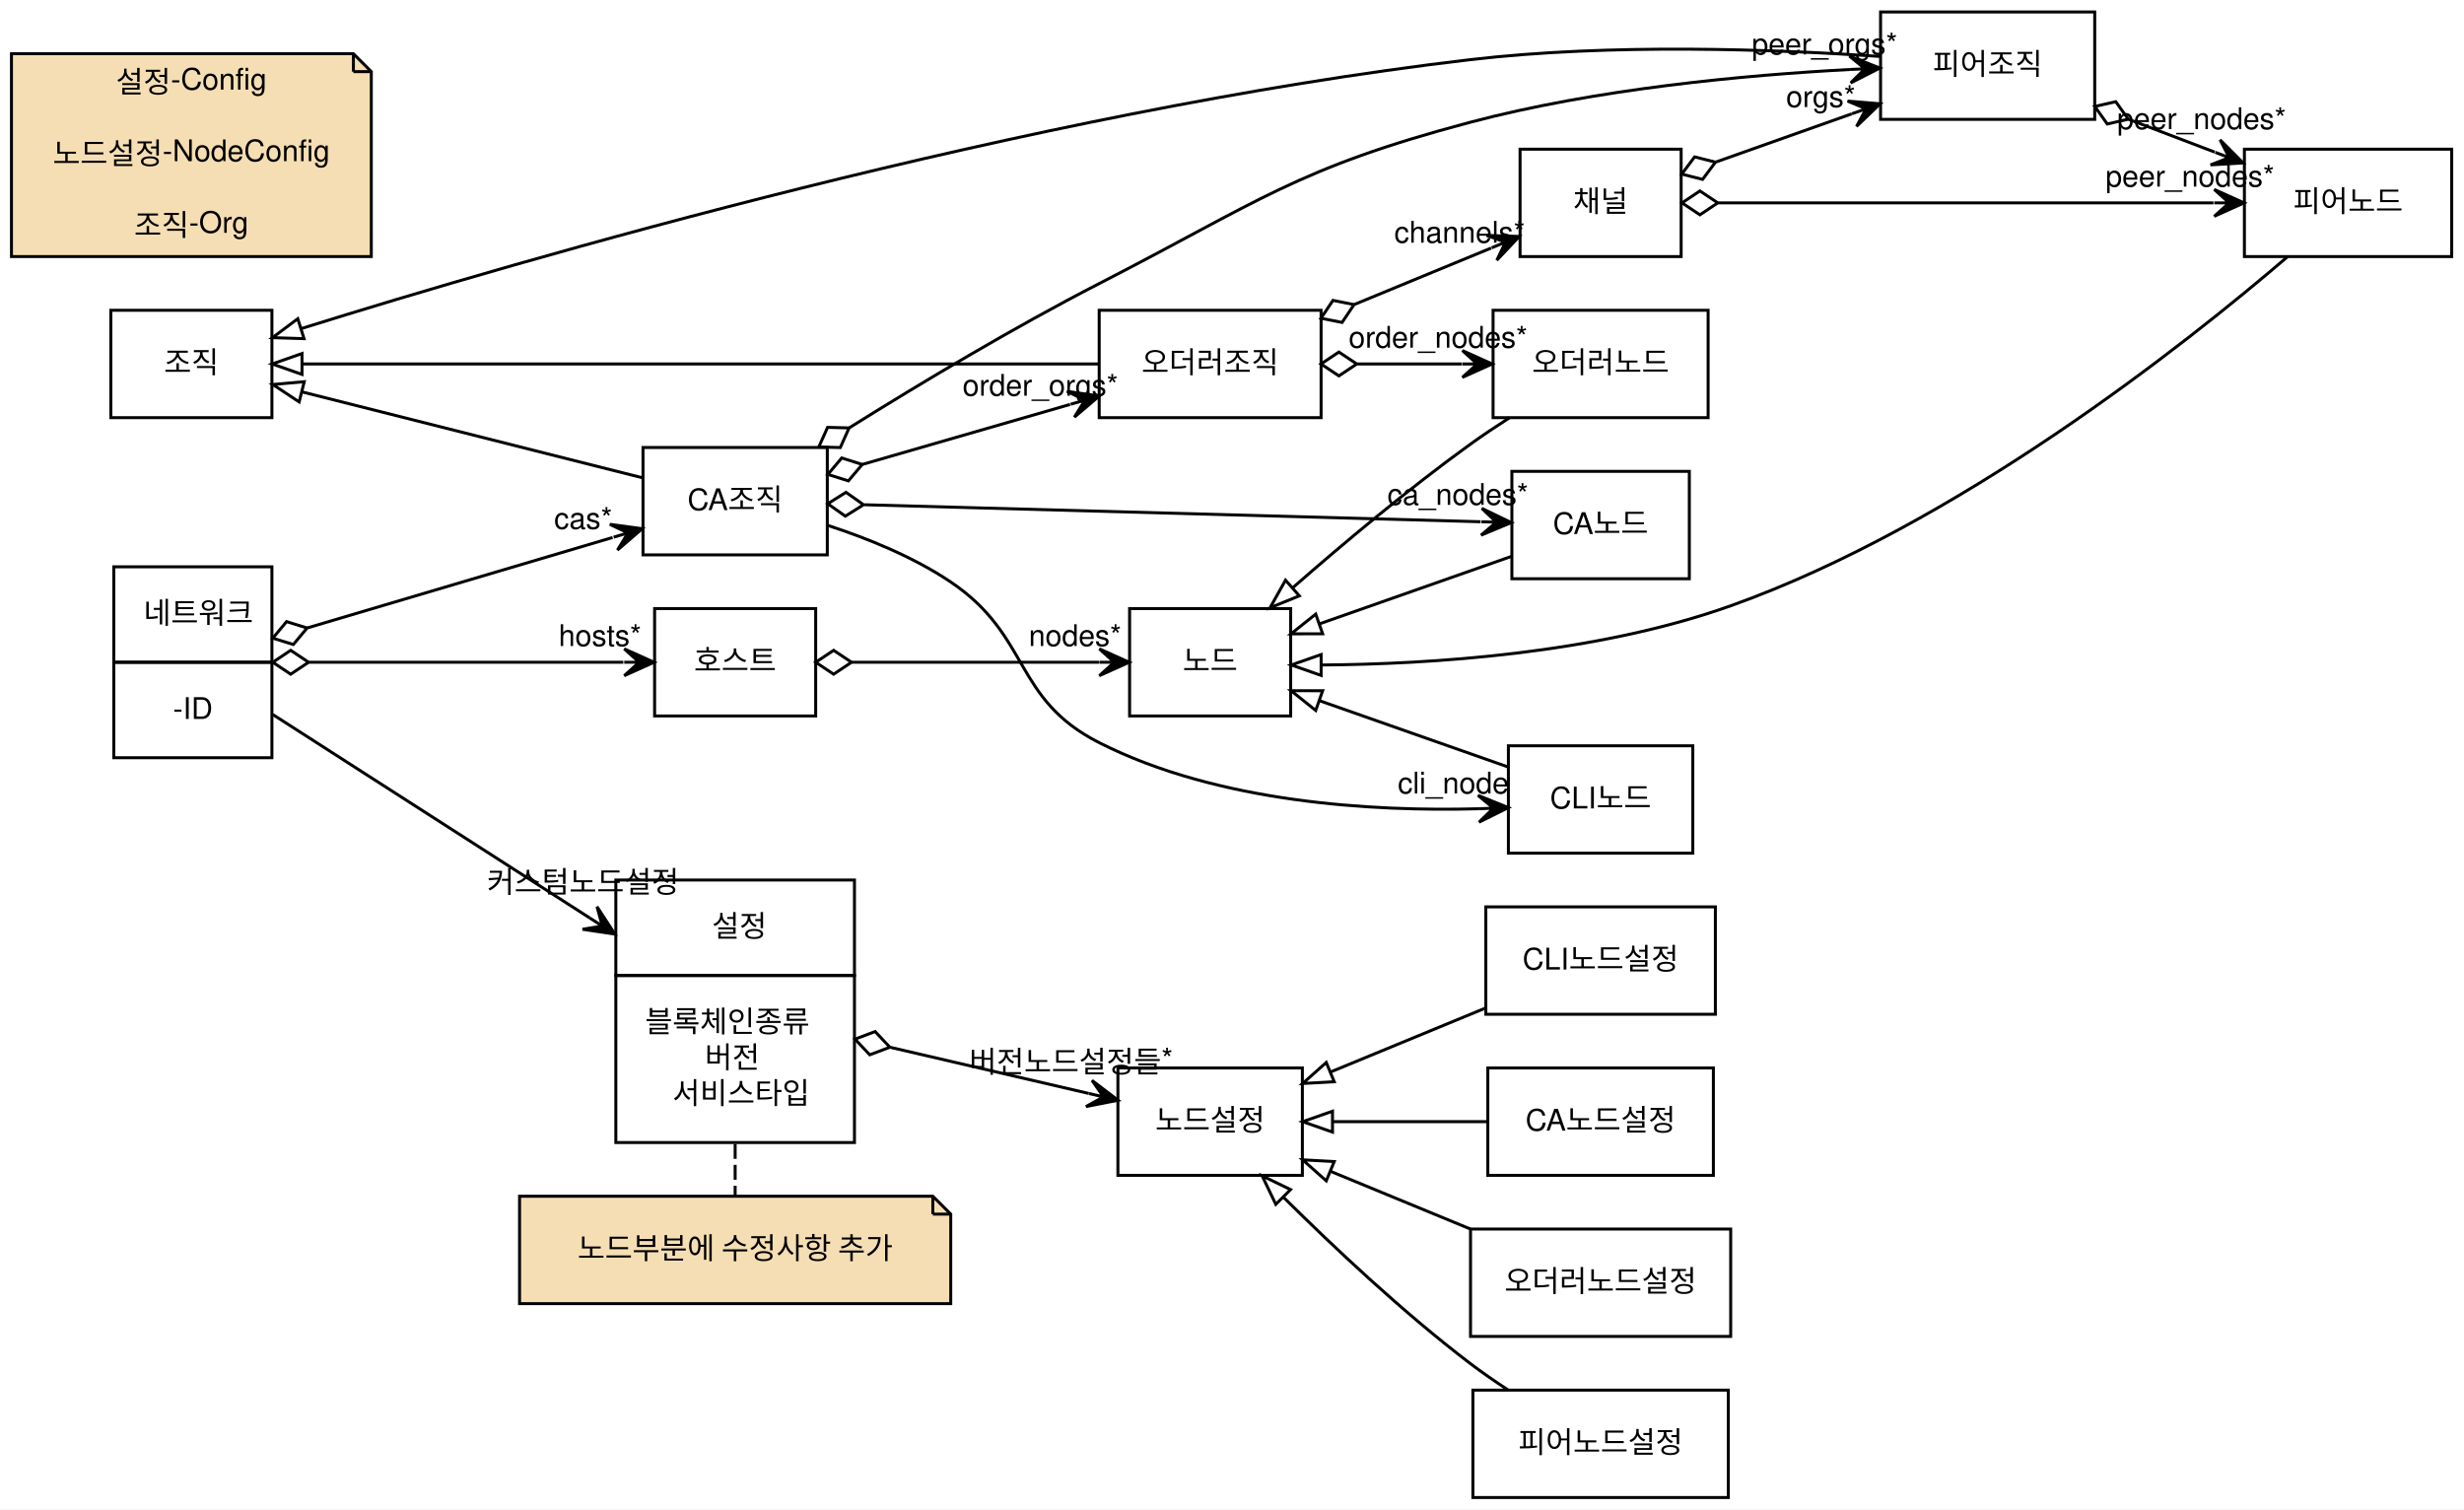
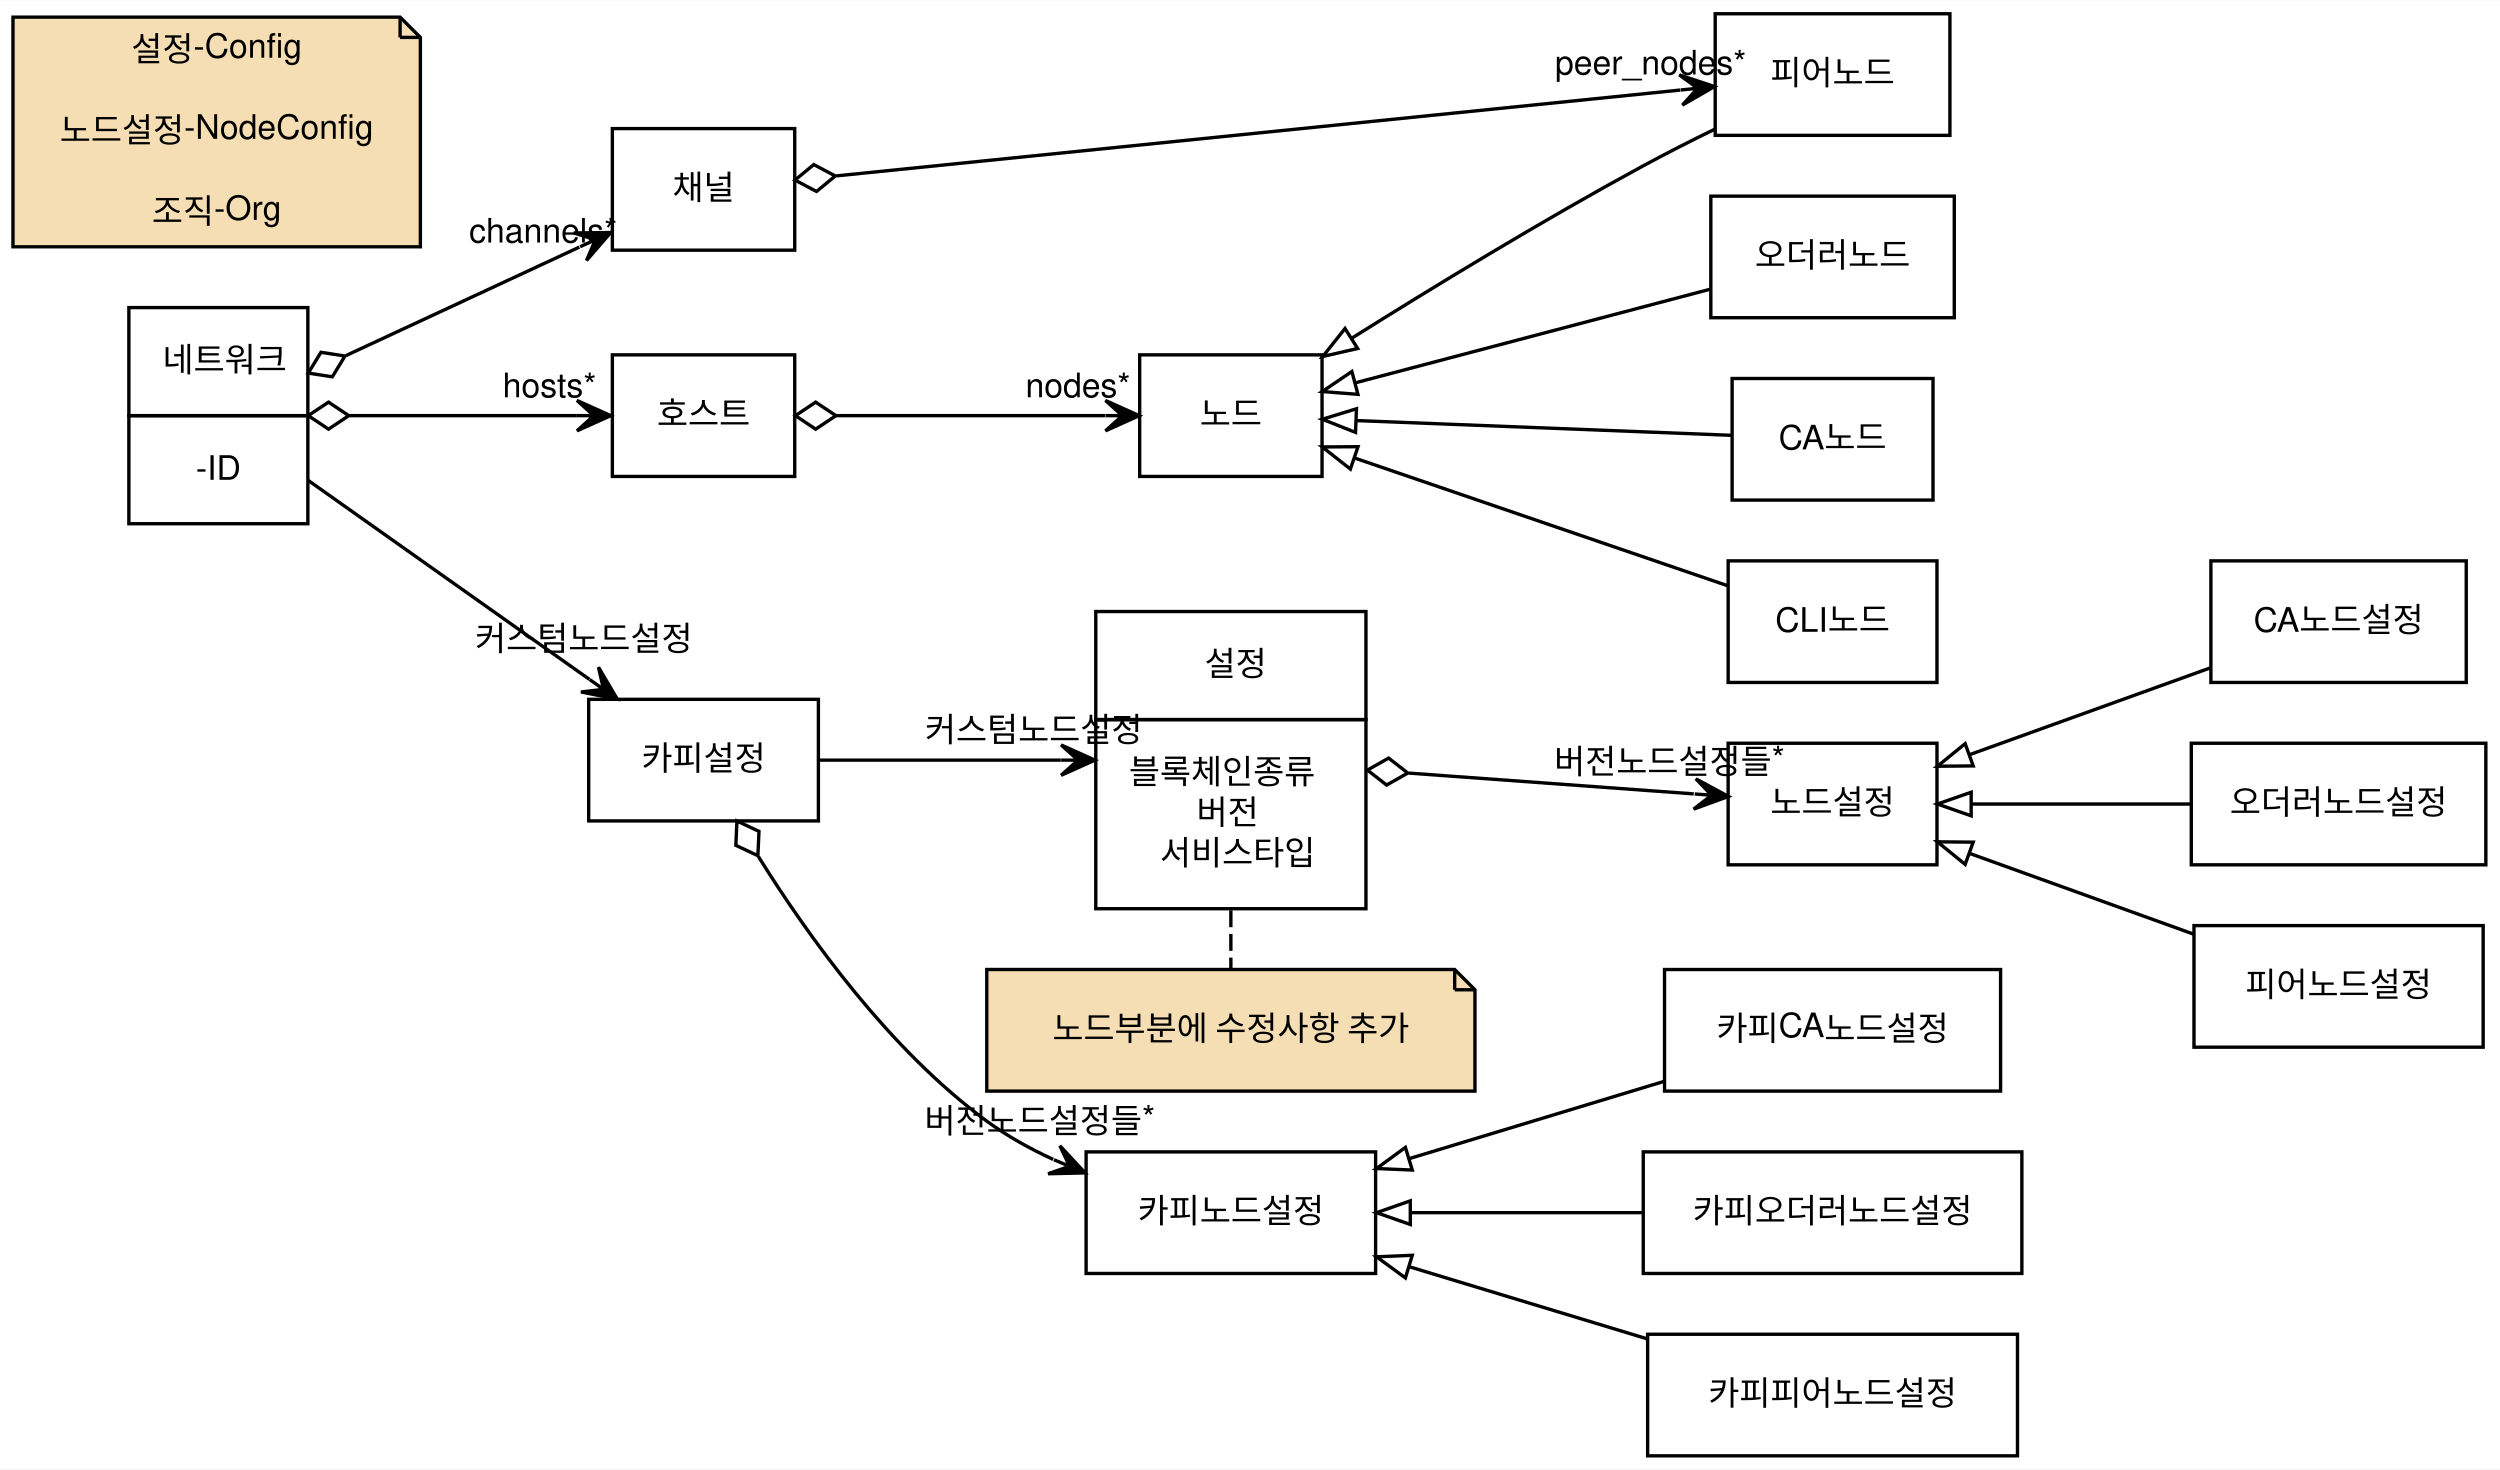
- <svg xmlns="http://www.w3.org/2000/svg" width="826pt" height="506pt" viewBox="0.00 0.00 826.04 506.00">
-   <g id="graph0" class="graph" transform="scale(1 1) rotate(0) translate(4 502)">
-     <polygon fill="#ffffff" stroke="transparent" points="-4,4 -4,-502 822.044,-502 822.044,4 -4,4" />
+ <svg xmlns="http://www.w3.org/2000/svg" width="740pt" height="435pt" viewBox="0.00 0.00 740.26 435.00">
+   <g id="graph0" class="graph" transform="scale(1 1) rotate(0) translate(4 431)">
+     <polygon fill="#ffffff" stroke="transparent" points="-4,4 -4,-431 736.264,-431 736.264,4 -4,4" />
    <g id="node1" class="node">
-       <polygon fill="none" stroke="#000000" points="34.158,-280 34.158,-312 87.158,-312 87.158,-280 34.158,-280" />
-       <text text-anchor="start" x="44.109" y="-293" font-family="Helvetica,sans-Serif" font-size="10.00" fill="#000000">네트워크</text>
-       <polygon fill="none" stroke="#000000" points="34.158,-248 34.158,-280 87.158,-280 87.158,-248 34.158,-248" />
-       <text text-anchor="start" x="53.995" y="-261" font-family="Helvetica,sans-Serif" font-size="10.00" fill="#000000">-ID</text>
+       <polygon fill="none" stroke="#000000" points="34.158,-308 34.158,-340 87.158,-340 87.158,-308 34.158,-308" />
+       <text text-anchor="start" x="44.109" y="-321" font-family="Helvetica,sans-Serif" font-size="10.00" fill="#000000">네트워크</text>
+       <polygon fill="none" stroke="#000000" points="34.158,-276 34.158,-308 87.158,-308 87.158,-276 34.158,-276" />
+       <text text-anchor="start" x="53.995" y="-289" font-family="Helvetica,sans-Serif" font-size="10.00" fill="#000000">-ID</text>
    </g>
    <g id="node2" class="node">
-       <polygon fill="none" stroke="#000000" points="273.346,-352 211.562,-352 211.562,-316 273.346,-316 273.346,-352" />
-       <text text-anchor="middle" x="242.454" y="-331" font-family="Helvetica,sans-Serif" font-size="10.00" fill="#000000">CA조직</text>
+       <polygon fill="none" stroke="#000000" points="231.321,-393 177.321,-393 177.321,-357 231.321,-357 231.321,-393" />
+       <text text-anchor="middle" x="204.321" y="-372" font-family="Helvetica,sans-Serif" font-size="10.00" fill="#000000">채널</text>
    </g>
    <g id="edge1" class="edge">
-       <path fill="none" stroke="#000000" d="M99.092,-291.533C129.189,-300.448 170.746,-312.759 201.371,-321.83" />
-       <polygon fill="none" stroke="#000000" points="98.955,-291.493 92.066,-293.624 87.45,-288.084 94.339,-285.953 98.955,-291.493" />
-       <polygon fill="#000000" stroke="#000000" points="211.306,-324.773 200.439,-326.248 206.512,-323.353 201.717,-321.933 201.717,-321.933 201.717,-321.933 206.512,-323.353 202.995,-317.618 211.306,-324.773 211.306,-324.773" />
-       <text text-anchor="middle" x="191.525" y="-324.729" font-family="Helvetica,sans-Serif" font-size="10.00" fill="#000000">cas*</text>
+       <path fill="none" stroke="#000000" d="M98.421,-325.783C119.824,-335.73 146.371,-348.068 167.531,-357.902" />
+       <polygon fill="none" stroke="#000000" points="98.156,-325.66 91.029,-326.758 87.274,-320.602 94.401,-319.504 98.156,-325.66" />
+       <polygon fill="#000000" stroke="#000000" points="176.836,-362.226 165.871,-362.093 172.302,-360.119 167.768,-358.012 167.768,-358.012 167.768,-358.012 172.302,-360.119 169.664,-353.931 176.836,-362.226 176.836,-362.226" />
+       <text text-anchor="middle" x="156.836" y="-359.252" font-family="Helvetica,sans-Serif" font-size="10.00" fill="#000000">channels*</text>
+     </g>
+     <g id="node4" class="node">
+       <polygon fill="none" stroke="#000000" points="231.321,-326 177.321,-326 177.321,-290 231.321,-290 231.321,-326" />
+       <text text-anchor="middle" x="204.321" y="-305" font-family="Helvetica,sans-Serif" font-size="10.00" fill="#000000">호스트</text>
+     </g>
+     <g id="edge3" class="edge">
+       <path fill="none" stroke="#000000" d="M99.43,-308C120.411,-308 146.107,-308 166.815,-308" />
+       <polygon fill="none" stroke="#000000" points="99.274,-308 93.274,-312 87.274,-308 93.274,-304 99.274,-308" />
+       <polygon fill="#000000" stroke="#000000" points="176.836,-308 166.836,-312.5 171.836,-308 166.836,-308 166.836,-308 166.836,-308 171.836,-308 166.836,-303.5 176.836,-308 176.836,-308" />
+       <text text-anchor="middle" x="158.71" y="-313.452" font-family="Helvetica,sans-Serif" font-size="10.00" fill="#000000">hosts*</text>
+     </g>
+     <g id="node7" class="node">
+       <polygon fill="none" stroke="#000000" points="238.329,-224 170.311,-224 170.311,-188 238.329,-188 238.329,-224" />
+       <text text-anchor="middle" x="204.321" y="-203" font-family="Helvetica,sans-Serif" font-size="10.00" fill="#000000">카피설정</text>
+     </g>
+     <g id="edge5" class="edge">
+       <path fill="none" stroke="#000000" d="M87.274,-288.815C110.87,-272.12 145.169,-247.851 170.543,-229.898" />
+       <polygon fill="#000000" stroke="#000000" points="178.778,-224.072 173.214,-233.522 174.696,-226.96 170.615,-229.848 170.615,-229.848 170.615,-229.848 174.696,-226.96 168.016,-226.175 178.778,-224.072 178.778,-224.072" />
+       <text text-anchor="middle" x="168.863" y="-238.441" font-family="Helvetica,sans-Serif" font-size="10.00" fill="#000000">커스텀노드설정</text>
+     </g>
+     <g id="node3" class="node">
+       <polygon fill="none" stroke="#000000" points="573.378,-427 503.878,-427 503.878,-391 573.378,-391 573.378,-427" />
+       <text text-anchor="middle" x="538.628" y="-406" font-family="Helvetica,sans-Serif" font-size="10.00" fill="#000000">피어노드</text>
+     </g>
+     <g id="edge2" class="edge">
+       <path fill="none" stroke="#000000" d="M243.643,-378.999C306.113,-385.353 427.682,-397.716 493.57,-404.417" />
+       <polygon fill="none" stroke="#000000" points="243.333,-378.968 236.96,-382.34 231.395,-377.754 237.769,-374.381 243.333,-378.968" />
+       <polygon fill="#000000" stroke="#000000" points="503.649,-405.442 493.245,-408.908 498.674,-404.937 493.7,-404.431 493.7,-404.431 493.7,-404.431 498.674,-404.937 494.155,-399.954 503.649,-405.442 503.649,-405.442" />
+       <text text-anchor="middle" x="484.76" y="-409.017" font-family="Helvetica,sans-Serif" font-size="10.00" fill="#000000">peer_nodes*</text>
+     </g>
+     <g id="node5" class="node">
+       <polygon fill="none" stroke="#000000" points="387.463,-326 333.463,-326 333.463,-290 387.463,-290 387.463,-326" />
+       <text text-anchor="middle" x="360.463" y="-305" font-family="Helvetica,sans-Serif" font-size="10.00" fill="#000000">노드</text>
+     </g>
+     <g id="edge4" class="edge">
+       <path fill="none" stroke="#000000" d="M243.679,-308C268.063,-308 299.194,-308 323.181,-308" />
+       <polygon fill="none" stroke="#000000" points="243.518,-308 237.518,-312 231.518,-308 237.518,-304 243.518,-308" />
+       <polygon fill="#000000" stroke="#000000" points="333.315,-308 323.315,-312.5 328.315,-308 323.315,-308 323.315,-308 323.315,-308 328.315,-308 323.315,-303.5 333.315,-308 333.315,-308" />
+       <text text-anchor="middle" x="315.189" y="-313.452" font-family="Helvetica,sans-Serif" font-size="10.00" fill="#000000">nodes*</text>
+     </g>
+     <g id="edge17" class="edge">
+       <path fill="none" stroke="#000000" d="M396.135,-330.852C420.215,-345.969 452.903,-365.895 482.601,-382 489.34,-385.654 496.651,-389.359 503.697,-392.804" />
+       <polygon fill="none" stroke="#000000" points="398,-327.89 387.674,-325.516 394.266,-333.811 398,-327.89" />
+     </g>
+     <g id="node17" class="node">
+       <polygon fill="none" stroke="#000000" points="574.673,-373 502.583,-373 502.583,-337 574.673,-337 574.673,-373" />
+       <text text-anchor="middle" x="538.628" y="-352" font-family="Helvetica,sans-Serif" font-size="10.00" fill="#000000">오더러노드</text>
+     </g>
+     <g id="edge16" class="edge">
+       <path fill="none" stroke="#000000" d="M397.43,-317.752C428.203,-325.87 471.772,-337.363 502.351,-345.43" />
+       <polygon fill="none" stroke="#000000" points="398.084,-314.305 387.522,-315.138 396.299,-321.073 398.084,-314.305" />
+     </g>
+     <g id="node18" class="node">
+       <polygon fill="none" stroke="#000000" points="568.371,-319 508.885,-319 508.885,-283 568.371,-283 568.371,-319" />
+       <text text-anchor="middle" x="538.628" y="-298" font-family="Helvetica,sans-Serif" font-size="10.00" fill="#000000">CA노드</text>
+     </g>
+     <g id="edge18" class="edge">
+       <path fill="none" stroke="#000000" d="M397.666,-306.538C430.604,-305.244 478.067,-303.379 508.63,-302.179" />
+       <polygon fill="none" stroke="#000000" points="397.377,-303.047 387.522,-306.937 397.652,-310.041 397.377,-303.047" />
+     </g>
+     <g id="node19" class="node">
+       <polygon fill="none" stroke="#000000" points="569.54,-265 507.716,-265 507.716,-229 569.54,-229 569.54,-265" />
+       <text text-anchor="middle" x="538.628" y="-244" font-family="Helvetica,sans-Serif" font-size="10.00" fill="#000000">CLI노드</text>
+     </g>
+     <g id="edge19" class="edge">
+       <path fill="none" stroke="#000000" d="M397.148,-295.44C429.779,-284.267 476.963,-268.113 507.715,-257.584" />
+       <polygon fill="none" stroke="#000000" points="395.849,-292.185 387.522,-298.735 398.117,-298.807 395.849,-292.185" />
+     </g>
+     <g id="node6" class="node">
+       <polygon fill="none" stroke="#000000" points="320.463,-218 320.463,-250 400.463,-250 400.463,-218 320.463,-218" />
+       <text text-anchor="start" x="352.681" y="-231" font-family="Helvetica,sans-Serif" font-size="10.00" fill="#000000">설정</text>
+       <polygon fill="none" stroke="#000000" points="320.463,-162 320.463,-218 400.463,-218 400.463,-162 320.463,-162" />
+       <text text-anchor="start" x="330.262" y="-199" font-family="Helvetica,sans-Serif" font-size="10.00" fill="#000000">블록체인종류</text>
+       <text text-anchor="start" x="350.301" y="-187" font-family="Helvetica,sans-Serif" font-size="10.00" fill="#000000">버전</text>
+       <text text-anchor="start" x="339.466" y="-175" font-family="Helvetica,sans-Serif" font-size="10.00" fill="#000000">서비스타입</text>
+     </g>
+     <g id="node9" class="node">
+       <polygon fill="none" stroke="#000000" points="569.547,-211 507.709,-211 507.709,-175 569.547,-175 569.547,-211" />
+       <text text-anchor="middle" x="538.628" y="-190" font-family="Helvetica,sans-Serif" font-size="10.00" fill="#000000">노드설정</text>
+     </g>
+     <g id="edge8" class="edge">
+       <path fill="none" stroke="#000000" d="M413.175,-202.154C440.126,-200.187 472.439,-197.829 497.521,-195.999" />
+       <polygon fill="none" stroke="#000000" points="412.86,-202.177 407.167,-206.603 400.891,-203.05 406.584,-198.624 412.86,-202.177" />
+       <polygon fill="#000000" stroke="#000000" points="507.791,-195.25 498.145,-200.466 502.804,-195.614 497.818,-195.978 497.818,-195.978 497.818,-195.978 502.804,-195.614 497.49,-191.49 507.791,-195.25 507.791,-195.25" />
+       <text text-anchor="middle" x="490.328" y="-201.999" font-family="Helvetica,sans-Serif" font-size="10.00" fill="#000000">버전노드설정들*</text>
    </g>
    <g id="node10" class="node">
-       <polygon fill="none" stroke="#000000" points="269.454,-298 215.454,-298 215.454,-262 269.454,-262 269.454,-298" />
-       <text text-anchor="middle" x="242.454" y="-277" font-family="Helvetica,sans-Serif" font-size="10.00" fill="#000000">호스트</text>
+       <polygon fill="#f5deb3" stroke="#000000" points="426.739,-144 288.187,-144 288.187,-108 432.739,-108 432.739,-138 426.739,-144" />
+       <polyline fill="none" stroke="#000000" points="426.739,-144 426.739,-138 " />
+       <polyline fill="none" stroke="#000000" points="432.739,-138 426.739,-138 " />
+       <text text-anchor="middle" x="360.463" y="-123" font-family="Helvetica,sans-Serif" font-size="10.00" fill="#000000">노드부분에 수정사항 추가</text>
+     </g>
+     <g id="edge9" class="edge">
+       <path fill="none" stroke="#000000" stroke-dasharray="5,2" d="M360.463,-161.527C360.463,-155.727 360.463,-149.926 360.463,-144.125" />
+     </g>
+     <g id="edge7" class="edge">
+       <path fill="none" stroke="#000000" d="M238.587,-206C259.544,-206 286.728,-206 310.104,-206" />
+       <polygon fill="#000000" stroke="#000000" points="320.199,-206 310.199,-210.5 315.199,-206 310.199,-206 310.199,-206 310.199,-206 315.199,-206 310.199,-201.5 320.199,-206 320.199,-206" />
+       <text text-anchor="middle" x="302.072" y="-211.452" font-family="Helvetica,sans-Serif" font-size="10.00" fill="#000000">커스텀노드설정</text>
+     </g>
+     <g id="node8" class="node">
+       <polygon fill="none" stroke="#000000" points="403.326,-90 317.6,-90 317.6,-54 403.326,-54 403.326,-90" />
+       <text text-anchor="middle" x="360.463" y="-69" font-family="Helvetica,sans-Serif" font-size="10.00" fill="#000000">카피노드설정</text>
+     </g>
+     <g id="edge6" class="edge">
+       <path fill="none" stroke="#000000" d="M220.577,-177.428C235.466,-153.534 259.53,-120.069 288.325,-99 294.261,-94.657 300.976,-90.934 307.861,-87.765" />
+       <polygon fill="none" stroke="#000000" points="220.413,-177.699 220.736,-184.903 214.21,-187.972 213.887,-180.769 220.413,-177.699" />
+       <polygon fill="#000000" stroke="#000000" points="317.298,-83.78 309.836,-91.815 312.692,-85.725 308.086,-87.67 308.086,-87.67 308.086,-87.67 312.692,-85.725 306.336,-83.524 317.298,-83.78 317.298,-83.78" />
+       <text text-anchor="middle" x="303.887" y="-95.617" font-family="Helvetica,sans-Serif" font-size="10.00" fill="#000000">버전노드설정들*</text>
+     </g>
+     <g id="node14" class="node">
+       <polygon fill="none" stroke="#000000" points="588.379,-144 488.877,-144 488.877,-108 588.379,-108 588.379,-144" />
+       <text text-anchor="middle" x="538.628" y="-123" font-family="Helvetica,sans-Serif" font-size="10.00" fill="#000000">카피CA노드설정</text>
+     </g>
+     <g id="edge13" class="edge">
+       <path fill="none" stroke="#000000" d="M413.192,-87.982C437.054,-95.214 465.115,-103.719 488.64,-110.849" />
+       <polygon fill="none" stroke="#000000" points="414.177,-84.623 403.592,-85.072 412.147,-91.322 414.177,-84.623" />
+     </g>
+     <g id="node15" class="node">
+       <polygon fill="none" stroke="#000000" points="594.682,-90 482.574,-90 482.574,-54 594.682,-54 594.682,-90" />
+       <text text-anchor="middle" x="538.628" y="-69" font-family="Helvetica,sans-Serif" font-size="10.00" fill="#000000">카피오더러노드설정</text>
+     </g>
+     <g id="edge14" class="edge">
+       <path fill="none" stroke="#000000" d="M413.616,-72C435.309,-72 460.418,-72 482.416,-72" />
+       <polygon fill="none" stroke="#000000" points="413.592,-68.5 403.592,-72 413.592,-75.5 413.592,-68.5" />
+     </g>
+     <g id="node16" class="node">
+       <polygon fill="none" stroke="#000000" points="593.386,-36 483.87,-36 483.87,0 593.386,0 593.386,-36" />
+       <text text-anchor="middle" x="538.628" y="-15" font-family="Helvetica,sans-Serif" font-size="10.00" fill="#000000">카피피어노드설정</text>
+     </g>
+     <g id="edge15" class="edge">
+       <path fill="none" stroke="#000000" d="M413.196,-56.017C435.421,-49.281 461.29,-41.44 483.742,-34.636" />
+       <polygon fill="none" stroke="#000000" points="412.147,-52.678 403.592,-58.928 414.177,-59.377 412.147,-52.678" />
+     </g>
+     <g id="node11" class="node">
+       <polygon fill="none" stroke="#000000" points="726.266,-265 650.653,-265 650.653,-229 726.266,-229 726.266,-265" />
+       <text text-anchor="middle" x="688.46" y="-244" font-family="Helvetica,sans-Serif" font-size="10.00" fill="#000000">CA노드설정</text>
+     </g>
+     <g id="edge10" class="edge">
+       <path fill="none" stroke="#000000" d="M579.164,-207.609C601.382,-215.617 628.752,-225.481 650.545,-233.335" />
+       <polygon fill="none" stroke="#000000" points="580.268,-204.287 569.673,-204.189 577.894,-210.872 580.268,-204.287" />
+     </g>
+     <g id="node12" class="node">
+       <polygon fill="none" stroke="#000000" points="732.069,-211 644.85,-211 644.85,-175 732.069,-175 732.069,-211" />
+       <text text-anchor="middle" x="688.46" y="-190" font-family="Helvetica,sans-Serif" font-size="10.00" fill="#000000">오더러노드설정</text>
    </g>
    <g id="edge11" class="edge">
-       <path fill="none" stroke="#000000" d="M99.573,-280C130.831,-280 174.224,-280 204.968,-280" />
-       <polygon fill="none" stroke="#000000" points="99.45,-280 93.45,-284 87.45,-280 93.45,-276 99.45,-280" />
-       <polygon fill="#000000" stroke="#000000" points="215.274,-280 205.274,-284.5 210.274,-280 205.274,-280 205.274,-280 205.274,-280 210.274,-280 205.274,-275.5 215.274,-280 215.274,-280" />
-       <text text-anchor="middle" x="197.148" y="-285.452" font-family="Helvetica,sans-Serif" font-size="10.00" fill="#000000">hosts*</text>
+       <path fill="none" stroke="#000000" d="M579.789,-193C599.931,-193 624.188,-193 644.67,-193" />
+       <polygon fill="none" stroke="#000000" points="579.673,-189.5 569.673,-193 579.673,-196.5 579.673,-189.5" />
    </g>
-     <g id="node12" class="node">
-       <polygon fill="none" stroke="#000000" points="202.454,-175 202.454,-207 282.454,-207 282.454,-175 202.454,-175" />
-       <text text-anchor="start" x="234.672" y="-188" font-family="Helvetica,sans-Serif" font-size="10.00" fill="#000000">설정</text>
-       <polygon fill="none" stroke="#000000" points="202.454,-119 202.454,-175 282.454,-175 282.454,-119 202.454,-119" />
-       <text text-anchor="start" x="212.253" y="-156" font-family="Helvetica,sans-Serif" font-size="10.00" fill="#000000">블록체인종류</text>
-       <text text-anchor="start" x="232.292" y="-144" font-family="Helvetica,sans-Serif" font-size="10.00" fill="#000000">버전</text>
-       <text text-anchor="start" x="221.457" y="-132" font-family="Helvetica,sans-Serif" font-size="10.00" fill="#000000">서비스타입</text>
-     </g>
-     <g id="edge13" class="edge">
-       <path fill="none" stroke="#000000" d="M87.45,-262.484C115.469,-244.501 159.666,-216.134 193.709,-194.285" />
-       <polygon fill="#000000" stroke="#000000" points="202.129,-188.881 196.144,-198.07 197.921,-191.582 193.713,-194.282 193.713,-194.282 193.713,-194.282 197.921,-191.582 191.283,-190.495 202.129,-188.881 202.129,-188.881" />
-       <text text-anchor="middle" x="191.44" y="-202.785" font-family="Helvetica,sans-Serif" font-size="10.00" fill="#000000">커스텀노드설정</text>
-     </g>
-     <g id="node3" class="node">
-       <polygon fill="none" stroke="#000000" points="438.885,-398 364.494,-398 364.494,-362 438.885,-362 438.885,-398" />
-       <text text-anchor="middle" x="401.69" y="-377" font-family="Helvetica,sans-Serif" font-size="10.00" fill="#000000">오더러조직</text>
-     </g>
-     <g id="edge2" class="edge">
-       <path fill="none" stroke="#000000" d="M285.139,-346.331C306.61,-352.533 332.684,-360.066 354.721,-366.432" />
-       <polygon fill="none" stroke="#000000" points="285.063,-346.309 278.188,-348.487 273.534,-342.978 280.409,-340.801 285.063,-346.309" />
-       <polygon fill="#000000" stroke="#000000" points="364.532,-369.266 353.676,-370.814 359.728,-367.878 354.925,-366.49 354.925,-366.49 354.925,-366.49 359.728,-367.878 356.173,-362.167 364.532,-369.266 364.532,-369.266" />
-       <text text-anchor="middle" x="344.772" y="-369.356" font-family="Helvetica,sans-Serif" font-size="10.00" fill="#000000">order_orgs*</text>
-     </g>
-     <g id="node4" class="node">
-       <polygon fill="none" stroke="#000000" points="698.245,-498 626.446,-498 626.446,-462 698.245,-462 698.245,-498" />
-       <text text-anchor="middle" x="662.346" y="-477" font-family="Helvetica,sans-Serif" font-size="10.00" fill="#000000">피어조직</text>
-     </g>
-     <g id="edge3" class="edge">
-       <path fill="none" stroke="#000000" d="M280.816,-358.661C304.523,-373.463 335.817,-392.223 364.592,-407 418.134,-434.497 430.614,-445.55 488.787,-461 531.049,-472.224 580.794,-476.832 616.168,-478.716" />
-       <polygon fill="none" stroke="#000000" points="280.651,-358.558 273.442,-358.748 270.494,-352.168 277.702,-351.977 280.651,-358.558" />
-       <polygon fill="#000000" stroke="#000000" points="626.202,-479.198 615.998,-483.213 621.208,-478.958 616.214,-478.718 616.214,-478.718 616.214,-478.718 621.208,-478.958 616.43,-474.223 626.202,-479.198 626.202,-479.198" />
-       <text text-anchor="middle" x="607.692" y="-483.771" font-family="Helvetica,sans-Serif" font-size="10.00" fill="#000000">peer_orgs*</text>
-     </g>
-     <g id="node5" class="node">
-       <polygon fill="none" stroke="#000000" points="562.334,-344 502.849,-344 502.849,-308 562.334,-308 562.334,-344" />
-       <text text-anchor="middle" x="532.591" y="-323" font-family="Helvetica,sans-Serif" font-size="10.00" fill="#000000">CA노드</text>
-     </g>
-     <g id="edge4" class="edge">
-       <path fill="none" stroke="#000000" d="M285.839,-332.804C341.711,-331.263 438.064,-328.606 492.36,-327.109" />
-       <polygon fill="none" stroke="#000000" points="285.499,-332.813 279.612,-336.977 273.504,-333.144 279.391,-328.98 285.499,-332.813" />
-       <polygon fill="#000000" stroke="#000000" points="502.635,-326.826 492.762,-331.6 497.636,-326.964 492.638,-327.102 492.638,-327.102 492.638,-327.102 497.636,-326.964 492.514,-322.603 502.635,-326.826 502.635,-326.826" />
-       <text text-anchor="middle" x="484.748" y="-332.775" font-family="Helvetica,sans-Serif" font-size="10.00" fill="#000000">ca_nodes*</text>
-     </g>
-     <g id="node6" class="node">
-       <polygon fill="none" stroke="#000000" points="563.504,-252 501.679,-252 501.679,-216 563.504,-216 563.504,-252" />
-       <text text-anchor="middle" x="532.591" y="-231" font-family="Helvetica,sans-Serif" font-size="10.00" fill="#000000">CLI노드</text>
-     </g>
-     <g id="edge5" class="edge">
-       <path fill="none" stroke="#000000" d="M273.445,-325.903C286.793,-321.556 302.155,-315.345 314.592,-307 341.752,-288.776 335.404,-267.761 364.592,-253 404.405,-232.865 456.164,-229.942 491.65,-230.89" />
-       <polygon fill="#000000" stroke="#000000" points="501.655,-231.271 491.491,-235.387 496.659,-231.081 491.662,-230.89 491.662,-230.89 491.662,-230.89 496.659,-231.081 491.834,-226.394 501.655,-231.271 501.655,-231.271" />
-       <text text-anchor="middle" x="483.22" y="-236.027" font-family="Helvetica,sans-Serif" font-size="10.00" fill="#000000">cli_node</text>
-     </g>
-     <g id="node8" class="node">
-       <polygon fill="none" stroke="#000000" points="568.636,-398 496.546,-398 496.546,-362 568.636,-362 568.636,-398" />
-       <text text-anchor="middle" x="532.591" y="-377" font-family="Helvetica,sans-Serif" font-size="10.00" fill="#000000">오더러노드</text>
-     </g>
-     <g id="edge7" class="edge">
-       <path fill="none" stroke="#000000" d="M451.088,-380C462.567,-380 474.748,-380 486.098,-380" />
-       <polygon fill="none" stroke="#000000" points="450.851,-380 444.851,-384 438.851,-380 444.851,-376 450.851,-380" />
-       <polygon fill="#000000" stroke="#000000" points="496.242,-380 486.242,-384.5 491.242,-380 486.242,-380 486.242,-380 486.242,-380 491.242,-380 486.242,-375.5 496.242,-380 496.242,-380" />
-       <text text-anchor="middle" x="478.116" y="-385.452" font-family="Helvetica,sans-Serif" font-size="10.00" fill="#000000">order_nodes*</text>
-     </g>
-     <g id="node9" class="node">
-       <polygon fill="none" stroke="#000000" points="559.591,-452 505.591,-452 505.591,-416 559.591,-416 559.591,-452" />
-       <text text-anchor="middle" x="532.591" y="-431" font-family="Helvetica,sans-Serif" font-size="10.00" fill="#000000">채널</text>
-     </g>
-     <g id="edge8" class="edge">
-       <path fill="none" stroke="#000000" d="M450.137,-399.986C465.276,-406.231 481.719,-413.014 495.909,-418.868" />
-       <polygon fill="none" stroke="#000000" points="449.944,-399.906 442.872,-401.316 438.851,-395.33 445.923,-393.92 449.944,-399.906" />
-       <polygon fill="#000000" stroke="#000000" points="505.329,-422.754 494.369,-423.1 500.707,-420.847 496.085,-418.94 496.085,-418.94 496.085,-418.94 500.707,-420.847 497.801,-414.78 505.329,-422.754 505.329,-422.754" />
-       <text text-anchor="middle" x="485.35" y="-420.655" font-family="Helvetica,sans-Serif" font-size="10.00" fill="#000000">channels*</text>
-     </g>
-     <g id="node7" class="node">
-       <polygon fill="none" stroke="#000000" points="817.919,-452 748.42,-452 748.42,-416 817.919,-416 817.919,-452" />
-       <text text-anchor="middle" x="783.169" y="-431" font-family="Helvetica,sans-Serif" font-size="10.00" fill="#000000">피어노드</text>
-     </g>
-     <g id="edge6" class="edge">
-       <path fill="none" stroke="#000000" d="M709.692,-461.974C719.166,-458.367 729.09,-454.589 738.471,-451.018" />
-       <polygon fill="none" stroke="#000000" points="709.484,-462.053 705.3,-467.926 698.27,-466.323 702.454,-460.45 709.484,-462.053" />
-       <polygon fill="#000000" stroke="#000000" points="748.008,-447.387 740.263,-455.15 743.335,-449.166 738.662,-450.945 738.662,-450.945 738.662,-450.945 743.335,-449.166 737.061,-446.739 748.008,-447.387 748.008,-447.387" />
-       <text text-anchor="middle" x="734.075" y="-458.735" font-family="Helvetica,sans-Serif" font-size="10.00" fill="#000000">peer_nodes*</text>
-     </g>
-     <g id="edge9" class="edge">
-       <path fill="none" stroke="#000000" d="M571.302,-447.723C585.605,-452.794 601.948,-458.588 616.802,-463.854" />
-       <polygon fill="none" stroke="#000000" points="571.102,-447.653 564.111,-449.418 559.792,-443.643 566.784,-441.878 571.102,-447.653" />
-       <polygon fill="#000000" stroke="#000000" points="626.312,-467.226 615.383,-468.125 621.6,-465.555 616.887,-463.884 616.887,-463.884 616.887,-463.884 621.6,-465.555 618.391,-459.643 626.312,-467.226 626.312,-467.226" />
-       <text text-anchor="middle" x="606.404" y="-466.135" font-family="Helvetica,sans-Serif" font-size="10.00" fill="#000000">orgs*</text>
-     </g>
-     <g id="edge10" class="edge">
-       <path fill="none" stroke="#000000" d="M572.042,-434C617.115,-434 690.734,-434 738.05,-434" />
-       <polygon fill="none" stroke="#000000" points="571.885,-434 565.885,-438 559.885,-434 565.885,-430 571.885,-434" />
-       <polygon fill="#000000" stroke="#000000" points="748.31,-434 738.31,-438.5 743.31,-434 738.31,-434 738.31,-434 738.31,-434 743.31,-434 738.31,-429.5 748.31,-434 748.31,-434" />
-       <text text-anchor="middle" x="730.184" y="-439.452" font-family="Helvetica,sans-Serif" font-size="10.00" fill="#000000">peer_nodes*</text>
-     </g>
-     <g id="node11" class="node">
-       <polygon fill="none" stroke="#000000" points="428.69,-298 374.69,-298 374.69,-262 428.69,-262 428.69,-298" />
-       <text text-anchor="middle" x="401.69" y="-277" font-family="Helvetica,sans-Serif" font-size="10.00" fill="#000000">노드</text>
+     <g id="node13" class="node">
+       <polygon fill="none" stroke="#000000" points="731.273,-157 645.646,-157 645.646,-121 731.273,-121 731.273,-157" />
+       <text text-anchor="middle" x="688.46" y="-136" font-family="Helvetica,sans-Serif" font-size="10.00" fill="#000000">피어노드설정</text>
    </g>
    <g id="edge12" class="edge">
-       <path fill="none" stroke="#000000" d="M281.573,-280C306.833,-280 339.507,-280 364.398,-280" />
-       <polygon fill="none" stroke="#000000" points="281.466,-280 275.466,-284 269.466,-280 275.466,-276 281.466,-280" />
-       <polygon fill="#000000" stroke="#000000" points="374.545,-280 364.545,-284.5 369.545,-280 364.545,-280 364.545,-280 364.545,-280 369.545,-280 364.545,-275.5 374.545,-280 374.545,-280" />
-       <text text-anchor="middle" x="356.419" y="-285.452" font-family="Helvetica,sans-Serif" font-size="10.00" fill="#000000">nodes*</text>
-     </g>
-     <g id="edge22" class="edge">
-       <path fill="none" stroke="#000000" d="M438.374,-292.891C458.701,-300.034 483.648,-308.801 502.765,-315.519" />
-       <polygon fill="none" stroke="#000000" points="439.407,-289.545 428.812,-289.531 437.087,-296.149 439.407,-289.545" />
-     </g>
-     <g id="edge23" class="edge">
-       <path fill="none" stroke="#000000" d="M438.509,-267.061C458.482,-260.043 482.886,-251.467 501.834,-244.809" />
-       <polygon fill="none" stroke="#000000" points="437.087,-263.851 428.812,-270.469 439.407,-270.455 437.087,-263.851" />
-     </g>
-     <g id="edge21" class="edge">
-       <path fill="none" stroke="#000000" d="M439,-279.087C475.156,-279.341 531.03,-282.78 576.396,-299 652.088,-326.062 727.825,-385.902 762.937,-415.988" />
-       <polygon fill="none" stroke="#000000" points="438.895,-275.587 428.898,-279.096 438.901,-282.587 438.895,-275.587" />
-     </g>
-     <g id="edge20" class="edge">
-       <path fill="none" stroke="#000000" d="M429.525,-305.11C446.224,-319.716 468.161,-338.12 488.787,-353 492.989,-356.031 497.536,-359.075 502.055,-361.97" />
-       <polygon fill="none" stroke="#000000" points="431.592,-302.266 421.777,-298.277 426.962,-307.516 431.592,-302.266" />
-     </g>
-     <g id="node13" class="node">
-       <polygon fill="none" stroke="#000000" points="432.609,-144 370.77,-144 370.77,-108 432.609,-108 432.609,-144" />
-       <text text-anchor="middle" x="401.69" y="-123" font-family="Helvetica,sans-Serif" font-size="10.00" fill="#000000">노드설정</text>
-     </g>
-     <g id="edge14" class="edge">
-       <path fill="none" stroke="#000000" d="M294.621,-150.879C316.183,-145.868 340.805,-140.147 360.997,-135.455" />
-       <polygon fill="none" stroke="#000000" points="294.324,-150.947 289.385,-156.202 282.636,-153.663 287.575,-148.409 294.324,-150.947" />
-       <polygon fill="#000000" stroke="#000000" points="370.816,-133.174 362.094,-139.82 365.946,-134.305 361.076,-135.437 361.076,-135.437 361.076,-135.437 365.946,-134.305 360.057,-131.054 370.816,-133.174 370.816,-133.174" />
-       <text text-anchor="middle" x="355.073" y="-142.509" font-family="Helvetica,sans-Serif" font-size="10.00" fill="#000000">버전노드설정들*</text>
-     </g>
-     <g id="node14" class="node">
-       <polygon fill="#f5deb3" stroke="#000000" points="308.73,-101 170.178,-101 170.178,-65 314.73,-65 314.73,-95 308.73,-101" />
-       <polyline fill="none" stroke="#000000" points="308.73,-101 308.73,-95 " />
-       <polyline fill="none" stroke="#000000" points="314.73,-95 308.73,-95 " />
-       <text text-anchor="middle" x="242.454" y="-80" font-family="Helvetica,sans-Serif" font-size="10.00" fill="#000000">노드부분에 수정사항 추가</text>
-     </g>
-     <g id="edge15" class="edge">
-       <path fill="none" stroke="#000000" stroke-dasharray="5,2" d="M242.454,-118.527C242.454,-112.727 242.454,-106.926 242.454,-101.125" />
-     </g>
-     <g id="node15" class="node">
-       <polygon fill="none" stroke="#000000" points="570.398,-144 494.785,-144 494.785,-108 570.398,-108 570.398,-144" />
-       <text text-anchor="middle" x="532.591" y="-123" font-family="Helvetica,sans-Serif" font-size="10.00" fill="#000000">CA노드설정</text>
-     </g>
-     <g id="edge16" class="edge">
-       <path fill="none" stroke="#000000" d="M442.714,-126C459.365,-126 478.479,-126 494.787,-126" />
-       <polygon fill="none" stroke="#000000" points="442.712,-122.5 432.711,-126 442.711,-129.5 442.712,-122.5" />
-     </g>
-     <g id="node16" class="node">
-       <polygon fill="none" stroke="#000000" points="576.201,-90 488.982,-90 488.982,-54 576.201,-54 576.201,-90" />
-       <text text-anchor="middle" x="532.591" y="-69" font-family="Helvetica,sans-Serif" font-size="10.00" fill="#000000">오더러노드설정</text>
-     </g>
-     <g id="edge17" class="edge">
-       <path fill="none" stroke="#000000" d="M442.129,-109.318C456.961,-103.199 473.811,-96.248 488.915,-90.018" />
-       <polygon fill="none" stroke="#000000" points="440.621,-106.154 432.711,-113.203 443.291,-112.625 440.621,-106.154" />
-     </g>
-     <g id="node17" class="node">
-       <polygon fill="none" stroke="#000000" points="575.405,-36 489.778,-36 489.778,0 575.405,0 575.405,-36" />
-       <text text-anchor="middle" x="532.591" y="-15" font-family="Helvetica,sans-Serif" font-size="10.00" fill="#000000">피어노드설정</text>
-     </g>
-     <g id="edge18" class="edge">
-       <path fill="none" stroke="#000000" d="M426.377,-100.561C443.208,-83.857 466.419,-62.031 488.787,-45 492.767,-41.969 497.102,-38.973 501.447,-36.14" />
-       <polygon fill="none" stroke="#000000" points="423.702,-98.287 419.119,-107.84 428.659,-103.23 423.702,-98.287" />
-     </g>
-     <g id="node18" class="node">
-       <polygon fill="none" stroke="#000000" points="571.067,-198 494.116,-198 494.116,-162 571.067,-162 571.067,-198" />
-       <text text-anchor="middle" x="532.591" y="-177" font-family="Helvetica,sans-Serif" font-size="10.00" fill="#000000">CLI노드설정</text>
-     </g>
-     <g id="edge19" class="edge">
-       <path fill="none" stroke="#000000" d="M442.083,-142.663C458.555,-149.458 477.521,-157.282 493.823,-164.007" />
-       <polygon fill="none" stroke="#000000" points="443.291,-139.375 432.711,-138.797 440.621,-145.846 443.291,-139.375" />
-     </g>
-     <g id="node19" class="node">
-       <polygon fill="none" stroke="#000000" points="87.158,-398 33.158,-398 33.158,-362 87.158,-362 87.158,-398" />
-       <text text-anchor="middle" x="60.158" y="-377" font-family="Helvetica,sans-Serif" font-size="10.00" fill="#000000">조직</text>
-     </g>
-     <g id="edge26" class="edge">
-       <path fill="none" stroke="#000000" d="M97.342,-370.617C130.912,-362.146 179.744,-349.824 211.306,-341.86" />
-       <polygon fill="none" stroke="#000000" points="96.289,-367.273 87.45,-373.113 98.002,-374.06 96.289,-367.273" />
-     </g>
-     <g id="edge24" class="edge">
-       <path fill="none" stroke="#000000" d="M97.55,-380C163.293,-380 298.829,-380 364.458,-380" />
-       <polygon fill="none" stroke="#000000" points="97.243,-376.5 87.243,-380 97.243,-383.5 97.243,-376.5" />
-     </g>
-     <g id="edge25" class="edge">
-       <path fill="none" stroke="#000000" d="M97.061,-391.88C170.616,-414.863 341.13,-464.673 488.787,-482 536.074,-487.549 591.103,-485.486 626.305,-483.094" />
-       <polygon fill="none" stroke="#000000" points="97.928,-388.483 87.338,-388.821 95.827,-395.161 97.928,-388.483" />
+       <path fill="none" stroke="#000000" d="M579.354,-178.322C599.86,-170.932 624.718,-161.973 645.524,-154.474" />
+       <polygon fill="none" stroke="#000000" points="577.894,-175.128 569.673,-181.811 580.268,-181.713 577.894,-175.128" />
    </g>
    <g id="node20" class="node">
-       <polygon fill="#f5deb3" stroke="#000000" points="114.474,-484 -.158,-484 -.158,-416 120.474,-416 120.474,-478 114.474,-484" />
-       <polyline fill="none" stroke="#000000" points="114.474,-484 114.474,-478 " />
-       <polyline fill="none" stroke="#000000" points="120.474,-478 114.474,-478 " />
-       <text text-anchor="middle" x="60.158" y="-471" font-family="Helvetica,sans-Serif" font-size="10.00" fill="#000000">설정-Config</text>
-       <text text-anchor="middle" x="60.158" y="-447" font-family="Helvetica,sans-Serif" font-size="10.00" fill="#000000">노드설정-NodeConfig </text>
-       <text text-anchor="middle" x="60.158" y="-423" font-family="Helvetica,sans-Serif" font-size="10.00" fill="#000000">조직-Org</text>
+       <polygon fill="#f5deb3" stroke="#000000" points="114.474,-426 -.158,-426 -.158,-358 120.474,-358 120.474,-420 114.474,-426" />
+       <polyline fill="none" stroke="#000000" points="114.474,-426 114.474,-420 " />
+       <polyline fill="none" stroke="#000000" points="120.474,-420 114.474,-420 " />
+       <text text-anchor="middle" x="60.158" y="-413" font-family="Helvetica,sans-Serif" font-size="10.00" fill="#000000">설정-Config</text>
+       <text text-anchor="middle" x="60.158" y="-389" font-family="Helvetica,sans-Serif" font-size="10.00" fill="#000000">노드설정-NodeConfig </text>
+       <text text-anchor="middle" x="60.158" y="-365" font-family="Helvetica,sans-Serif" font-size="10.00" fill="#000000">조직-Org</text>
    </g>
  </g>
</svg>
